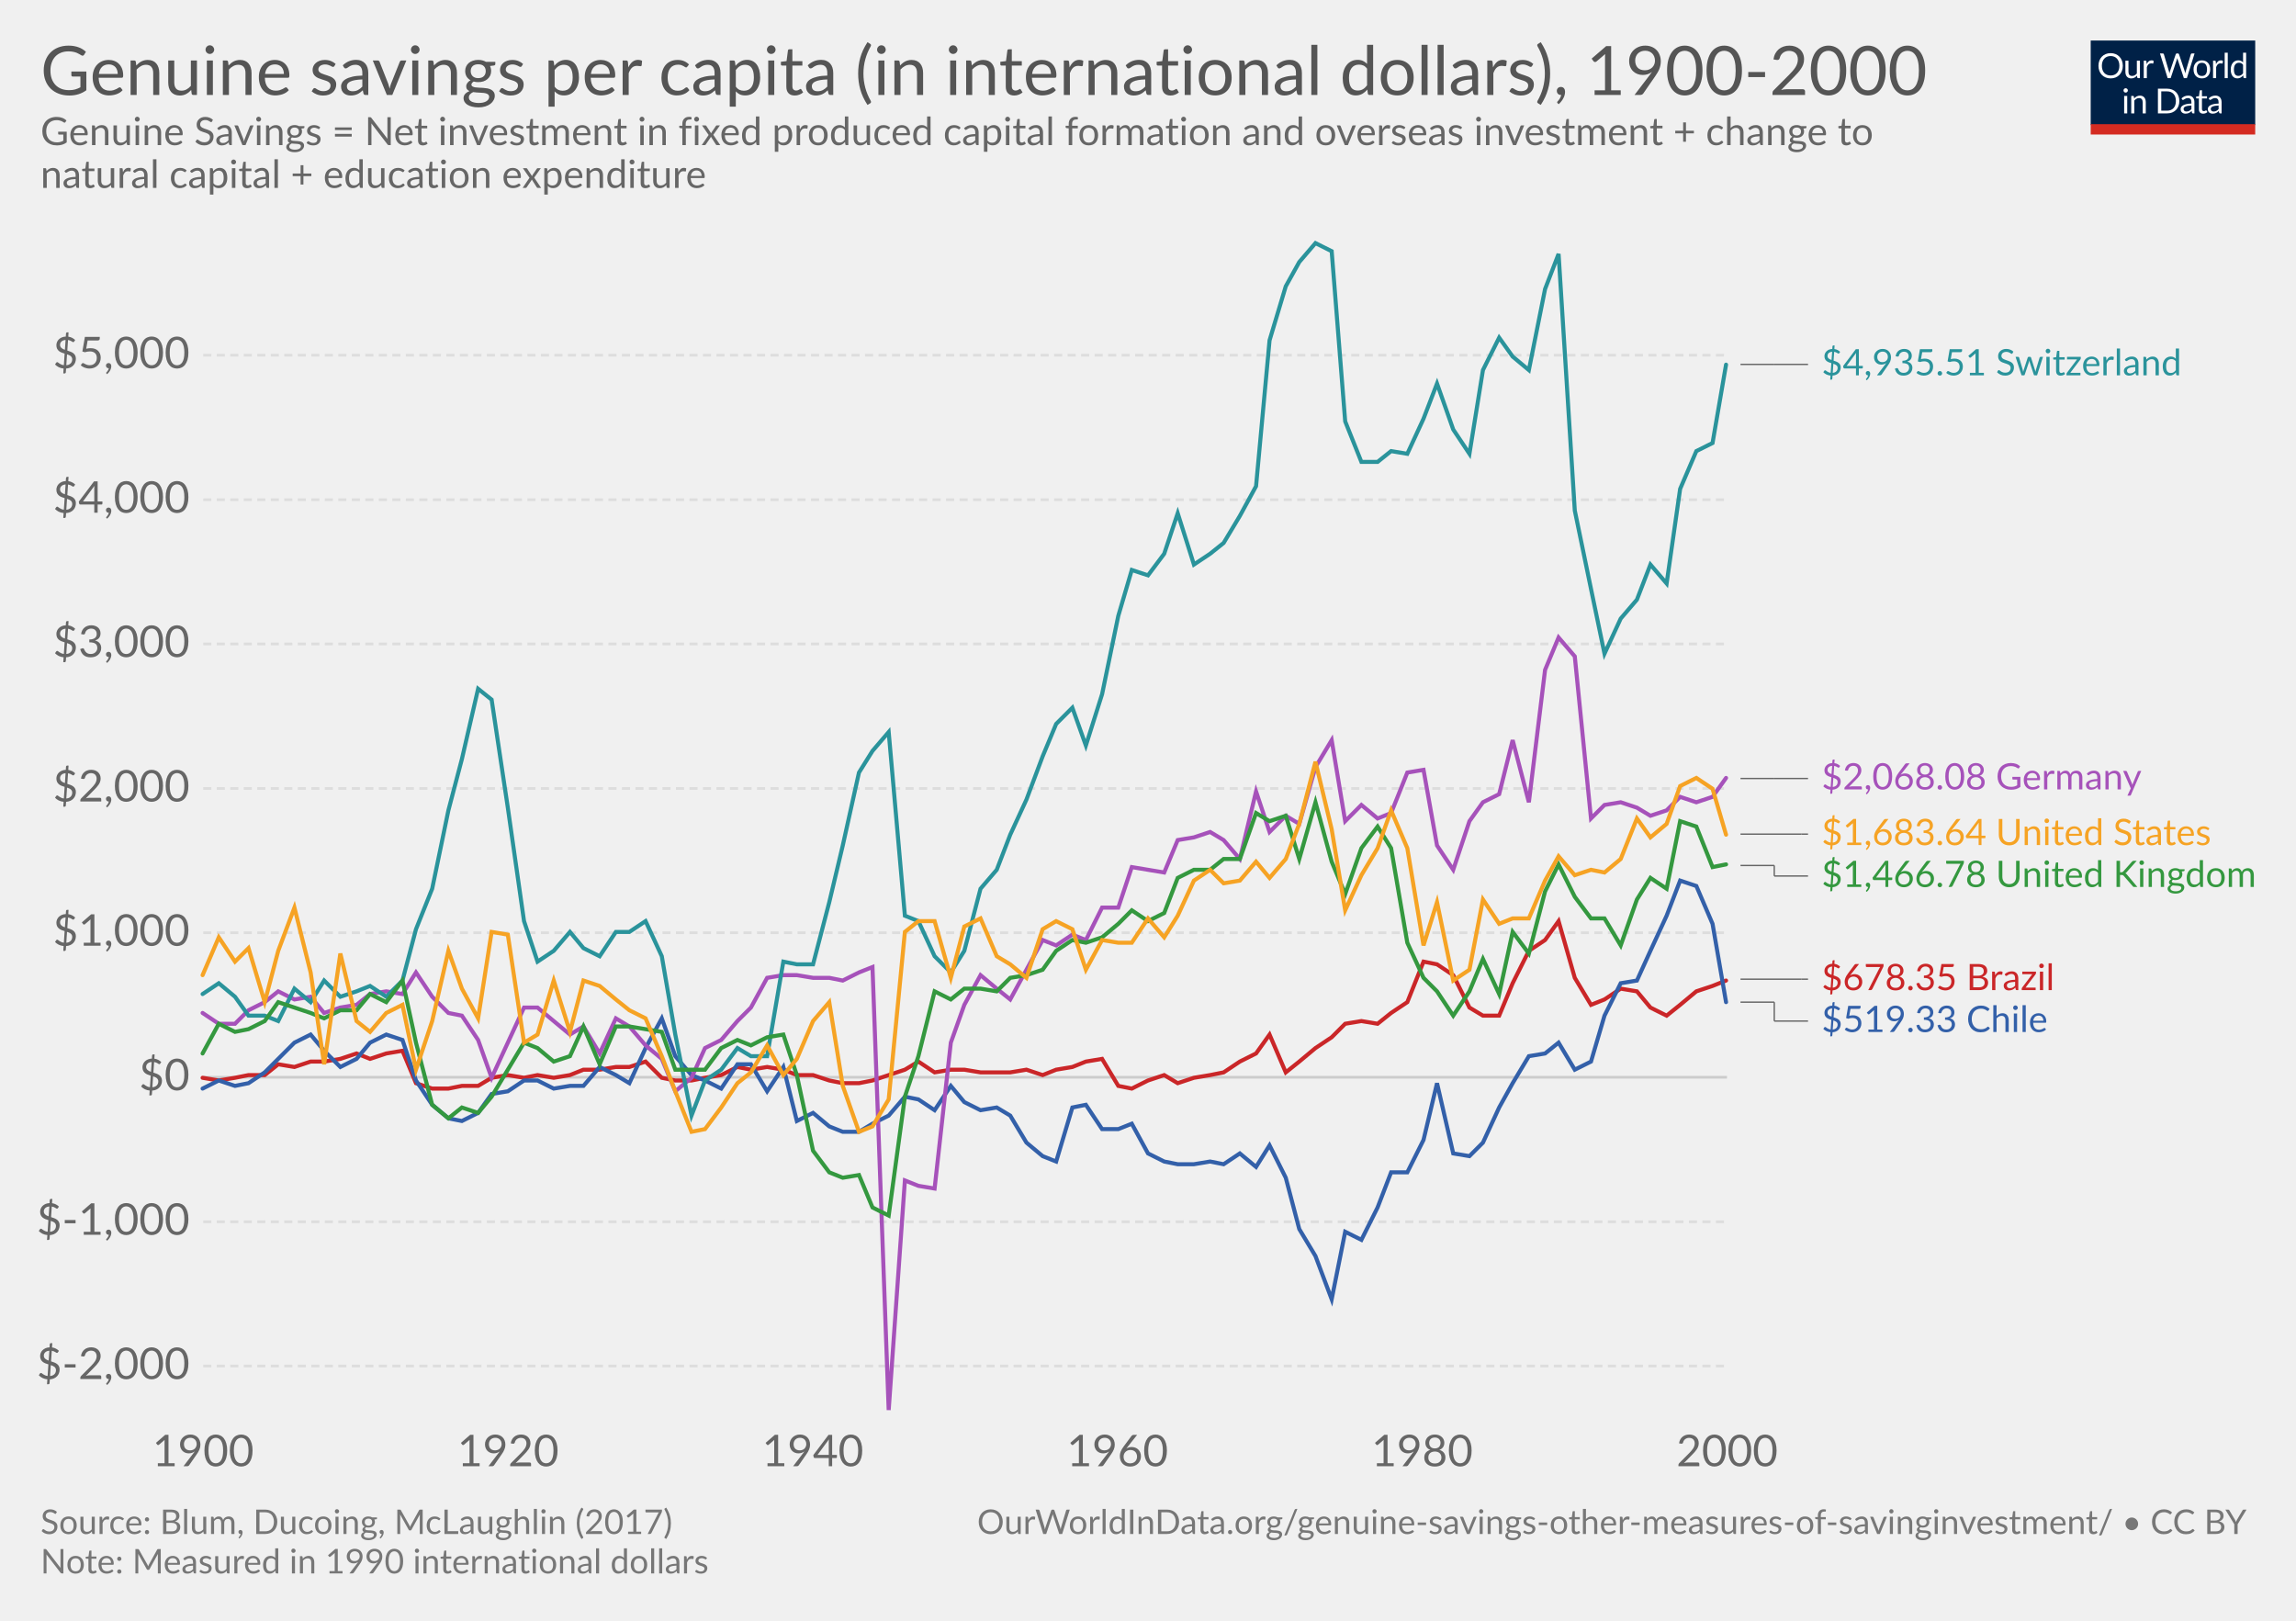
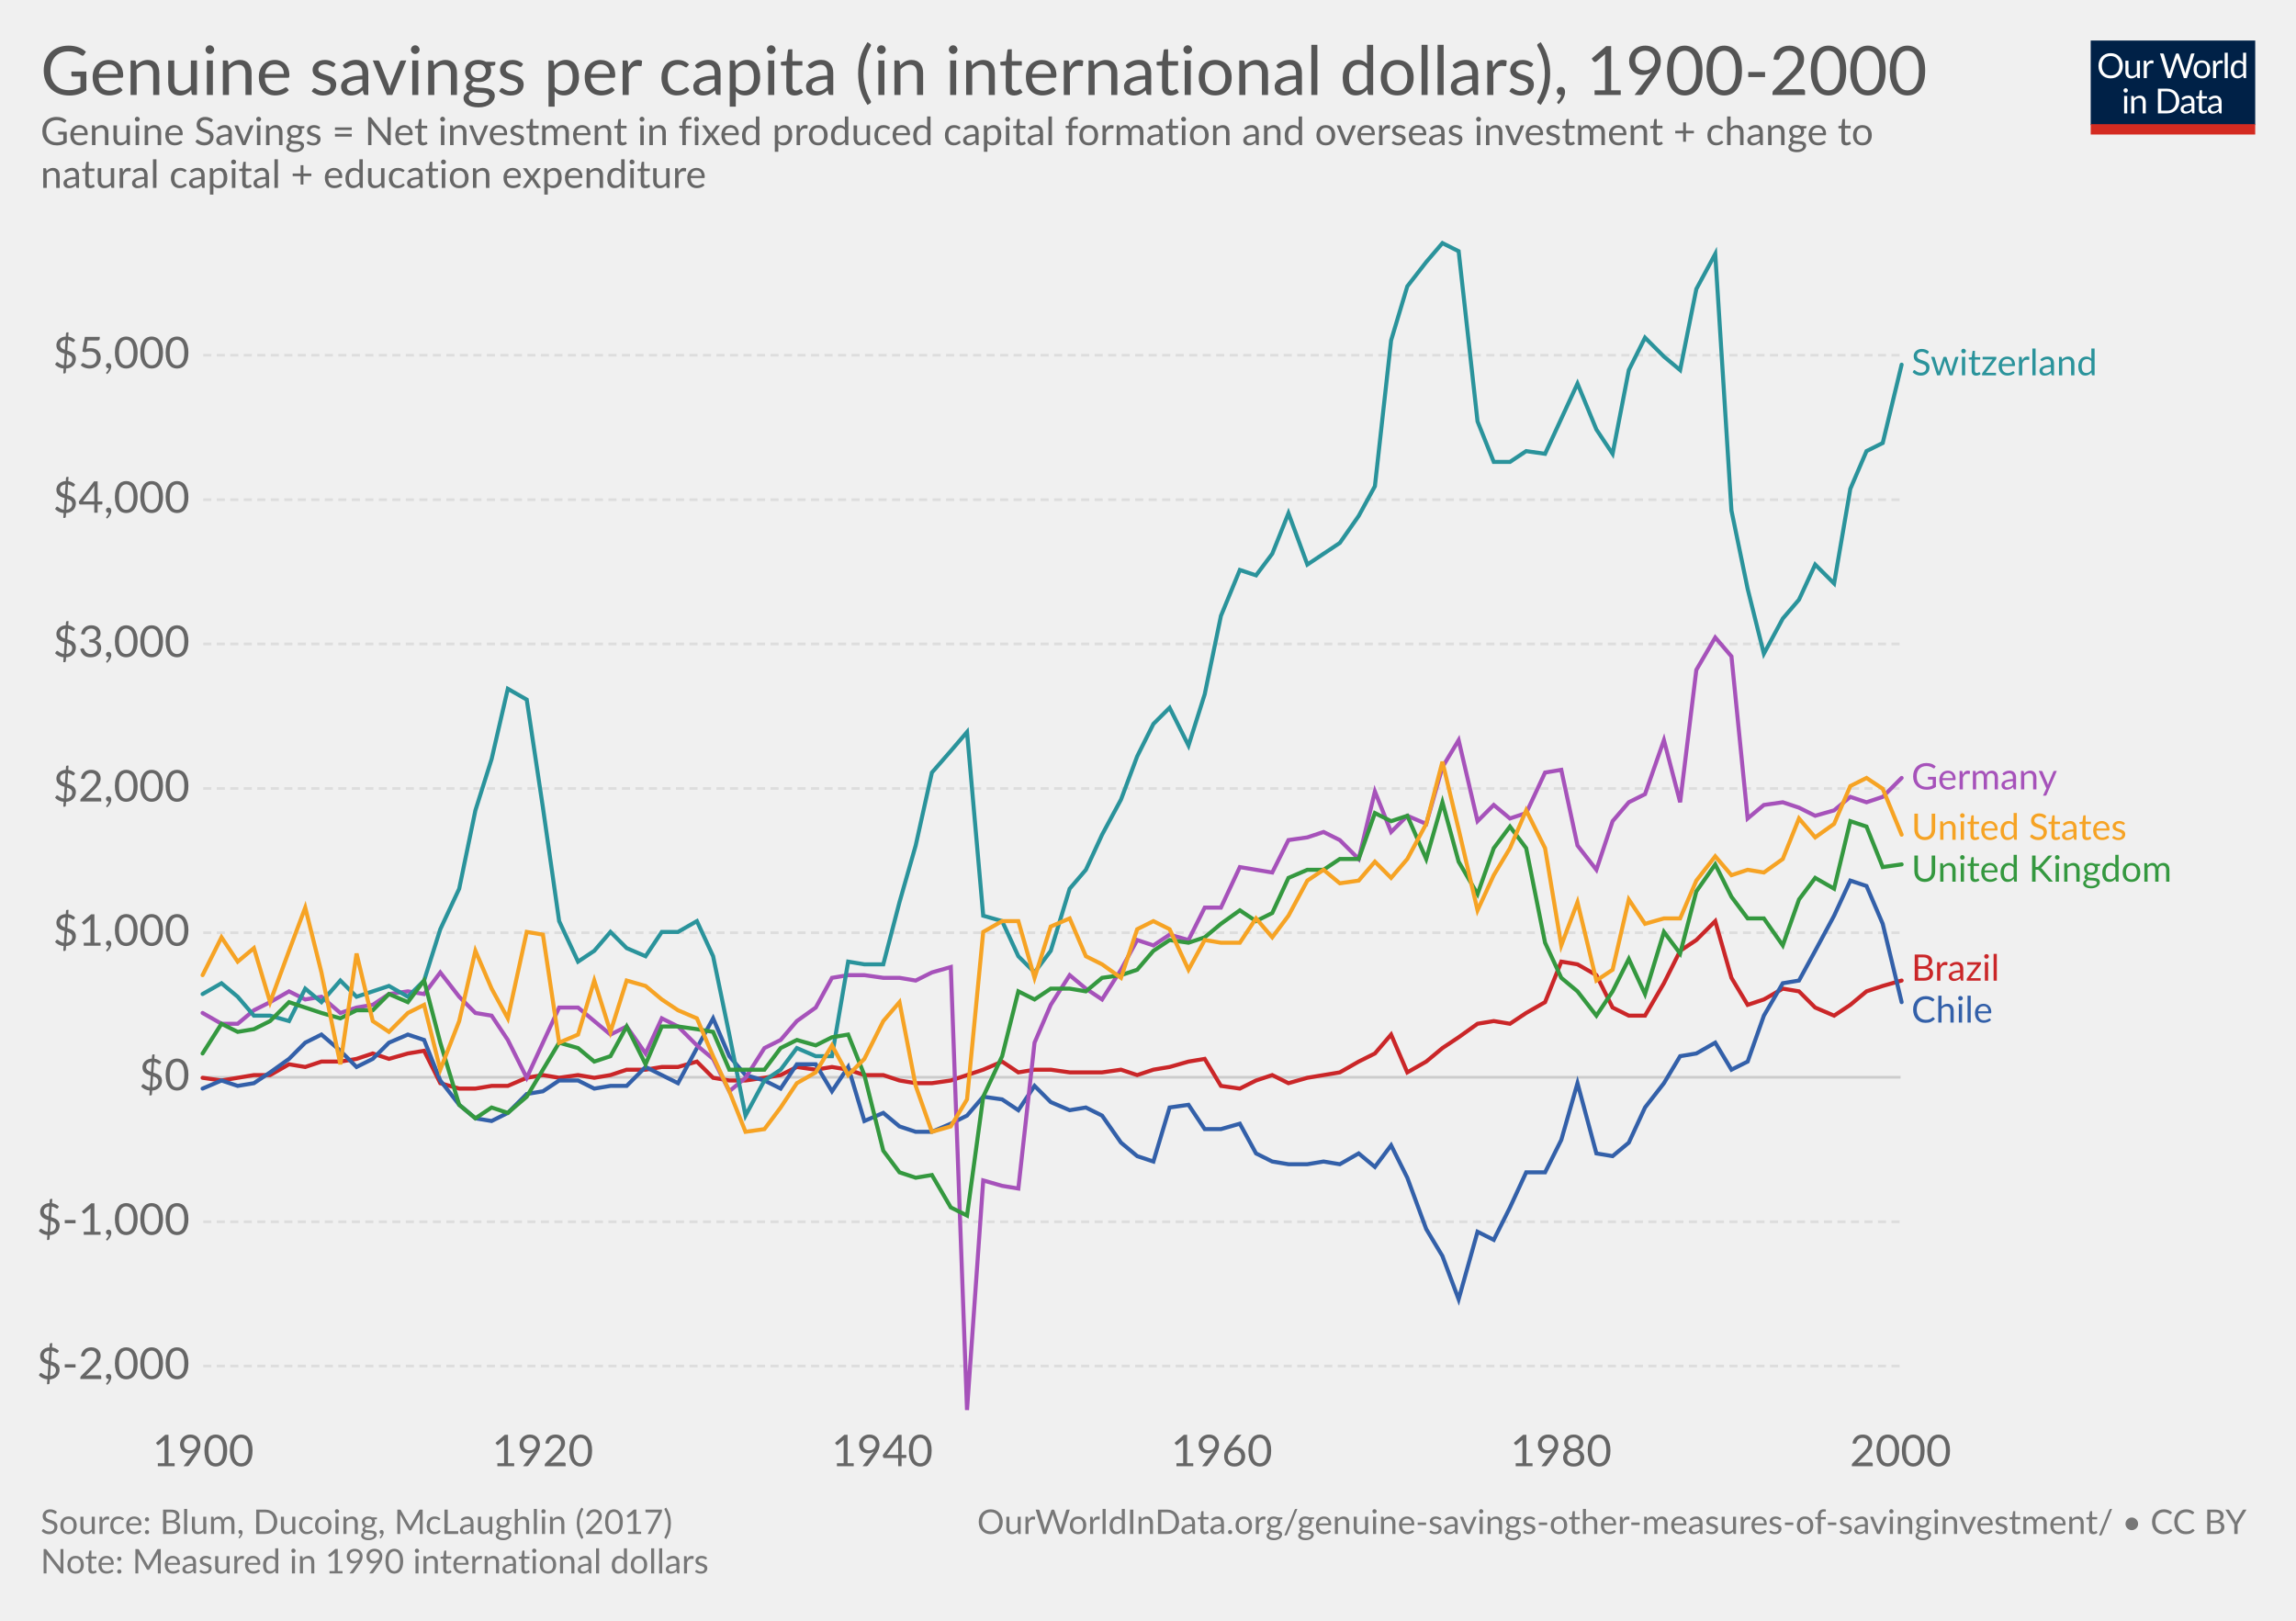
<svg xmlns="http://www.w3.org/2000/svg" version="1.1" style="font-family:Lato, 'Helvetica Neue', Helvetica, Arial, sans-serif;font-size:18px;background-color:white;text-rendering:optimizeLegibility;-webkit-font-smoothing:antialiased" width="850" height="600">
  <g class="HeaderView">
    <g transform="translate(774, 15) scale(0.29)">
      <svg width="210" height="120" viewBox="0 0 210 120" fill="none">
        <g clip-path="url(#clip0)">
          <path d="M0 0H210V107.89H0V0Z" fill="#002147" />
          <path d="M40.979 32.248C40.979 34.609 40.605 36.78 39.857 38.76C39.109 40.725 38.053 42.419 36.689 43.842C35.325 45.265 33.682 46.372 31.761 47.164C29.854 47.941 27.742 48.33 25.425 48.33C23.107 48.33 20.995 47.941 19.089 47.164C17.182 46.372 15.547 45.265 14.183 43.842C12.819 42.419 11.763 40.725 11.015 38.76C10.267 36.78 9.893 34.609 9.893 32.248C9.893 29.887 10.267 27.723 11.015 25.758C11.763 23.778 12.819 22.077 14.183 20.654C15.547 19.217 17.182 18.102 19.089 17.31C20.995 16.518 23.107 16.122 25.425 16.122C27.742 16.122 29.854 16.518 31.761 17.31C33.682 18.102 35.325 19.217 36.689 20.654C38.053 22.077 39.109 23.778 39.857 25.758C40.605 27.723 40.979 29.887 40.979 32.248ZM36.601 32.248C36.601 30.312 36.337 28.574 35.809 27.034C35.281 25.494 34.533 24.196 33.565 23.14C32.597 22.069 31.423 21.248 30.045 20.676C28.666 20.104 27.126 19.818 25.425 19.818C23.738 19.818 22.205 20.104 20.827 20.676C19.448 21.248 18.267 22.069 17.285 23.14C16.317 24.196 15.569 25.494 15.041 27.034C14.513 28.574 14.249 30.312 14.249 32.248C14.249 34.184 14.513 35.922 15.041 37.462C15.569 38.987 16.317 40.285 17.285 41.356C18.267 42.412 19.448 43.226 20.827 43.798C22.205 44.355 23.738 44.634 25.425 44.634C27.126 44.634 28.666 44.355 30.045 43.798C31.423 43.226 32.597 42.412 33.565 41.356C34.533 40.285 35.281 38.987 35.809 37.462C36.337 35.922 36.601 34.184 36.601 32.248ZM62.823 25.714V48H60.491C59.934 48 59.582 47.729 59.435 47.186L59.127 44.788C58.159 45.859 57.074 46.724 55.871 47.384C54.669 48.029 53.29 48.352 51.735 48.352C50.518 48.352 49.44 48.154 48.501 47.758C47.577 47.347 46.8 46.775 46.169 46.042C45.539 45.309 45.062 44.421 44.739 43.38C44.431 42.339 44.277 41.187 44.277 39.926V25.714H48.193V39.926C48.193 41.613 48.575 42.918 49.337 43.842C50.115 44.766 51.295 45.228 52.879 45.228C54.038 45.228 55.116 44.957 56.113 44.414C57.125 43.857 58.057 43.094 58.907 42.126V25.714H62.823ZM71.43 30.18C72.135 28.655 73 27.467 74.027 26.616C75.053 25.751 76.307 25.318 77.789 25.318C78.258 25.318 78.705 25.369 79.131 25.472C79.571 25.575 79.959 25.736 80.297 25.956L80.011 28.882C79.923 29.249 79.703 29.432 79.351 29.432C79.145 29.432 78.845 29.388 78.449 29.3C78.053 29.212 77.605 29.168 77.107 29.168C76.403 29.168 75.772 29.271 75.215 29.476C74.672 29.681 74.181 29.989 73.741 30.4C73.315 30.796 72.927 31.295 72.575 31.896C72.237 32.483 71.929 33.157 71.651 33.92V48H67.713V25.714H69.957C70.382 25.714 70.675 25.795 70.837 25.956C70.998 26.117 71.108 26.396 71.167 26.792L71.43 30.18ZM132.589 16.474L122.755 48H118.927L110.941 23.954C110.867 23.719 110.794 23.47 110.721 23.206C110.662 22.942 110.596 22.663 110.523 22.37C110.449 22.663 110.376 22.942 110.303 23.206C110.23 23.47 110.156 23.719 110.083 23.954L102.053 48H98.225L88.391 16.474H91.933C92.314 16.474 92.629 16.569 92.879 16.76C93.143 16.951 93.311 17.193 93.385 17.486L99.897 39.398C99.999 39.794 100.095 40.219 100.183 40.674C100.285 41.129 100.381 41.613 100.469 42.126C100.571 41.613 100.674 41.129 100.777 40.674C100.894 40.205 101.019 39.779 101.151 39.398L108.565 17.486C108.653 17.237 108.821 17.009 109.071 16.804C109.335 16.584 109.65 16.474 110.017 16.474H111.249C111.63 16.474 111.938 16.569 112.173 16.76C112.407 16.951 112.583 17.193 112.701 17.486L120.093 39.398C120.225 39.779 120.342 40.19 120.445 40.63C120.562 41.07 120.672 41.532 120.775 42.016C120.848 41.532 120.929 41.07 121.017 40.63C121.105 40.19 121.2 39.779 121.303 39.398L127.837 17.486C127.91 17.222 128.072 16.987 128.321 16.782C128.585 16.577 128.9 16.474 129.267 16.474H132.589ZM141.94 25.362C143.568 25.362 145.034 25.633 146.34 26.176C147.645 26.719 148.76 27.489 149.684 28.486C150.608 29.483 151.312 30.693 151.796 32.116C152.294 33.524 152.544 35.101 152.544 36.846C152.544 38.606 152.294 40.19 151.796 41.598C151.312 43.006 150.608 44.209 149.684 45.206C148.76 46.203 147.645 46.973 146.34 47.516C145.034 48.044 143.568 48.308 141.94 48.308C140.297 48.308 138.816 48.044 137.496 47.516C136.19 46.973 135.076 46.203 134.152 45.206C133.228 44.209 132.516 43.006 132.018 41.598C131.534 40.19 131.292 38.606 131.292 36.846C131.292 35.101 131.534 33.524 132.018 32.116C132.516 30.693 133.228 29.483 134.152 28.486C135.076 27.489 136.19 26.719 137.496 26.176C138.816 25.633 140.297 25.362 141.94 25.362ZM141.94 45.25C144.14 45.25 145.782 44.517 146.868 43.05C147.953 41.569 148.496 39.508 148.496 36.868C148.496 34.213 147.953 32.145 146.868 30.664C145.782 29.183 144.14 28.442 141.94 28.442C140.825 28.442 139.85 28.633 139.014 29.014C138.192 29.395 137.503 29.945 136.946 30.664C136.403 31.383 135.992 32.27 135.714 33.326C135.45 34.367 135.318 35.548 135.318 36.868C135.318 39.508 135.86 41.569 136.946 43.05C138.046 44.517 139.71 45.25 141.94 45.25ZM159.908 30.18C160.612 28.655 161.478 27.467 162.504 26.616C163.531 25.751 164.785 25.318 166.266 25.318C166.736 25.318 167.183 25.369 167.608 25.472C168.048 25.575 168.437 25.736 168.774 25.956L168.488 28.882C168.4 29.249 168.18 29.432 167.828 29.432C167.623 29.432 167.322 29.388 166.926 29.3C166.53 29.212 166.083 29.168 165.584 29.168C164.88 29.168 164.25 29.271 163.692 29.476C163.15 29.681 162.658 29.989 162.218 30.4C161.793 30.796 161.404 31.295 161.052 31.896C160.715 32.483 160.407 33.157 160.128 33.92V48H156.19V25.714H158.434C158.86 25.714 159.153 25.795 159.314 25.956C159.476 26.117 159.586 26.396 159.644 26.792L159.908 30.18ZM174.946 15.594V48H171.03V15.594H174.946ZM194.496 31.016C193.763 30.033 192.971 29.351 192.12 28.97C191.269 28.574 190.316 28.376 189.26 28.376C187.192 28.376 185.601 29.117 184.486 30.598C183.371 32.079 182.814 34.191 182.814 36.934C182.814 38.386 182.939 39.633 183.188 40.674C183.437 41.701 183.804 42.551 184.288 43.226C184.772 43.886 185.366 44.37 186.07 44.678C186.774 44.986 187.573 45.14 188.468 45.14C189.759 45.14 190.881 44.847 191.834 44.26C192.802 43.673 193.689 42.845 194.496 41.774V31.016ZM198.412 15.594V48H196.08C195.523 48 195.171 47.729 195.024 47.186L194.672 44.48C193.719 45.624 192.633 46.548 191.416 47.252C190.199 47.956 188.791 48.308 187.192 48.308C185.916 48.308 184.757 48.066 183.716 47.582C182.675 47.083 181.787 46.357 181.054 45.404C180.321 44.451 179.756 43.263 179.36 41.84C178.964 40.417 178.766 38.782 178.766 36.934C178.766 35.291 178.986 33.766 179.426 32.358C179.866 30.935 180.497 29.703 181.318 28.662C182.139 27.621 183.144 26.807 184.332 26.22C185.535 25.619 186.884 25.318 188.38 25.318C189.744 25.318 190.91 25.553 191.878 26.022C192.861 26.477 193.733 27.115 194.496 27.936V15.594H198.412ZM46.614 70.714V93H42.698V70.714H46.614ZM47.45 63.718C47.45 64.099 47.369 64.459 47.208 64.796C47.061 65.119 46.856 65.412 46.592 65.676C46.343 65.925 46.042 66.123 45.69 66.27C45.352 66.417 44.993 66.49 44.612 66.49C44.23 66.49 43.871 66.417 43.534 66.27C43.211 66.123 42.925 65.925 42.676 65.676C42.426 65.412 42.228 65.119 42.082 64.796C41.935 64.459 41.862 64.099 41.862 63.718C41.862 63.337 41.935 62.977 42.082 62.64C42.228 62.288 42.426 61.987 42.676 61.738C42.925 61.474 43.211 61.269 43.534 61.122C43.871 60.975 44.23 60.902 44.612 60.902C44.993 60.902 45.352 60.975 45.69 61.122C46.042 61.269 46.343 61.474 46.592 61.738C46.856 61.987 47.061 62.288 47.208 62.64C47.369 62.977 47.45 63.337 47.45 63.718ZM55.424 73.948C55.908 73.405 56.422 72.914 56.964 72.474C57.507 72.034 58.079 71.66 58.68 71.352C59.296 71.029 59.941 70.787 60.616 70.626C61.306 70.45 62.046 70.362 62.838 70.362C64.055 70.362 65.126 70.567 66.05 70.978C66.989 71.374 67.766 71.946 68.382 72.694C69.013 73.427 69.49 74.315 69.812 75.356C70.135 76.397 70.296 77.549 70.296 78.81V93H66.358V78.81C66.358 77.123 65.969 75.818 65.192 74.894C64.43 73.955 63.264 73.486 61.694 73.486C60.535 73.486 59.45 73.765 58.438 74.322C57.441 74.879 56.517 75.635 55.666 76.588V93H51.728V70.714H54.082C54.639 70.714 54.984 70.985 55.116 71.528L55.424 73.948ZM113.129 77.248C113.129 79.609 112.755 81.758 112.007 83.694C111.259 85.63 110.203 87.287 108.839 88.666C107.475 90.045 105.832 91.115 103.911 91.878C102.004 92.626 99.892 93 97.575 93H85.805V61.474H97.575C99.892 61.474 102.004 61.855 103.911 62.618C105.832 63.366 107.475 64.437 108.839 65.83C110.203 67.209 111.259 68.866 112.007 70.802C112.755 72.738 113.129 74.887 113.129 77.248ZM108.751 77.248C108.751 75.312 108.487 73.581 107.959 72.056C107.431 70.531 106.683 69.24 105.715 68.184C104.747 67.128 103.574 66.321 102.195 65.764C100.816 65.207 99.276 64.928 97.575 64.928H90.073V89.546H97.575C99.276 89.546 100.816 89.267 102.195 88.71C103.574 88.153 104.747 87.353 105.715 86.312C106.683 85.256 107.431 83.965 107.959 82.44C108.487 80.915 108.751 79.184 108.751 77.248ZM128.553 82.968C126.749 83.027 125.209 83.173 123.933 83.408C122.672 83.628 121.638 83.921 120.831 84.288C120.039 84.655 119.46 85.087 119.093 85.586C118.741 86.085 118.565 86.642 118.565 87.258C118.565 87.845 118.661 88.351 118.851 88.776C119.042 89.201 119.299 89.553 119.621 89.832C119.959 90.096 120.347 90.294 120.787 90.426C121.242 90.543 121.726 90.602 122.239 90.602C122.929 90.602 123.559 90.536 124.131 90.404C124.703 90.257 125.239 90.052 125.737 89.788C126.251 89.524 126.735 89.209 127.189 88.842C127.659 88.475 128.113 88.057 128.553 87.588V82.968ZM115.903 73.86C117.135 72.672 118.463 71.785 119.885 71.198C121.308 70.611 122.885 70.318 124.615 70.318C125.862 70.318 126.969 70.523 127.937 70.934C128.905 71.345 129.719 71.917 130.379 72.65C131.039 73.383 131.538 74.271 131.875 75.312C132.213 76.353 132.381 77.497 132.381 78.744V93H130.643C130.262 93 129.969 92.941 129.763 92.824C129.558 92.692 129.397 92.443 129.279 92.076L128.839 89.964C128.253 90.507 127.681 90.991 127.123 91.416C126.566 91.827 125.979 92.179 125.363 92.472C124.747 92.751 124.087 92.963 123.383 93.11C122.694 93.271 121.924 93.352 121.073 93.352C120.208 93.352 119.394 93.235 118.631 93C117.869 92.751 117.201 92.384 116.629 91.9C116.072 91.416 115.625 90.807 115.287 90.074C114.965 89.326 114.803 88.446 114.803 87.434C114.803 86.554 115.045 85.711 115.529 84.904C116.013 84.083 116.798 83.357 117.883 82.726C118.969 82.095 120.384 81.582 122.129 81.186C123.875 80.775 126.016 80.541 128.553 80.482V78.744C128.553 77.013 128.179 75.708 127.431 74.828C126.683 73.933 125.591 73.486 124.153 73.486C123.185 73.486 122.371 73.611 121.711 73.86C121.066 74.095 120.501 74.366 120.017 74.674C119.548 74.967 119.137 75.239 118.785 75.488C118.448 75.723 118.111 75.84 117.773 75.84C117.509 75.84 117.282 75.774 117.091 75.642C116.901 75.495 116.739 75.319 116.607 75.114L115.903 73.86ZM143.568 93.352C141.808 93.352 140.451 92.861 139.498 91.878C138.559 90.895 138.09 89.48 138.09 87.632V73.992H135.406C135.171 73.992 134.973 73.926 134.812 73.794C134.65 73.647 134.57 73.427 134.57 73.134V71.572L138.222 71.11L139.124 64.224C139.168 64.004 139.263 63.828 139.41 63.696C139.571 63.549 139.776 63.476 140.026 63.476H142.006V71.154H148.452V73.992H142.006V87.368C142.006 88.307 142.233 89.003 142.688 89.458C143.142 89.913 143.729 90.14 144.448 90.14C144.858 90.14 145.21 90.089 145.504 89.986C145.812 89.869 146.076 89.744 146.296 89.612C146.516 89.48 146.699 89.363 146.846 89.26C147.007 89.143 147.146 89.084 147.264 89.084C147.469 89.084 147.652 89.209 147.814 89.458L148.958 91.328C148.283 91.959 147.469 92.457 146.516 92.824C145.562 93.176 144.58 93.352 143.568 93.352ZM163.253 82.968C161.449 83.027 159.909 83.173 158.633 83.408C157.372 83.628 156.338 83.921 155.531 84.288C154.739 84.655 154.16 85.087 153.793 85.586C153.441 86.085 153.265 86.642 153.265 87.258C153.265 87.845 153.36 88.351 153.551 88.776C153.742 89.201 153.998 89.553 154.321 89.832C154.658 90.096 155.047 90.294 155.487 90.426C155.942 90.543 156.426 90.602 156.939 90.602C157.628 90.602 158.259 90.536 158.831 90.404C159.403 90.257 159.938 90.052 160.437 89.788C160.95 89.524 161.434 89.209 161.889 88.842C162.358 88.475 162.813 88.057 163.253 87.588V82.968ZM150.603 73.86C151.835 72.672 153.162 71.785 154.585 71.198C156.008 70.611 157.584 70.318 159.315 70.318C160.562 70.318 161.669 70.523 162.637 70.934C163.605 71.345 164.419 71.917 165.079 72.65C165.739 73.383 166.238 74.271 166.575 75.312C166.912 76.353 167.081 77.497 167.081 78.744V93H165.343C164.962 93 164.668 92.941 164.463 92.824C164.258 92.692 164.096 92.443 163.979 92.076L163.539 89.964C162.952 90.507 162.38 90.991 161.823 91.416C161.266 91.827 160.679 92.179 160.063 92.472C159.447 92.751 158.787 92.963 158.083 93.11C157.394 93.271 156.624 93.352 155.773 93.352C154.908 93.352 154.094 93.235 153.331 93C152.568 92.751 151.901 92.384 151.329 91.9C150.772 91.416 150.324 90.807 149.987 90.074C149.664 89.326 149.503 88.446 149.503 87.434C149.503 86.554 149.745 85.711 150.229 84.904C150.713 84.083 151.498 83.357 152.583 82.726C153.668 82.095 155.084 81.582 156.829 81.186C158.574 80.775 160.716 80.541 163.253 80.482V78.744C163.253 77.013 162.879 75.708 162.131 74.828C161.383 73.933 160.29 73.486 158.853 73.486C157.885 73.486 157.071 73.611 156.411 73.86C155.766 74.095 155.201 74.366 154.717 74.674C154.248 74.967 153.837 75.239 153.485 75.488C153.148 75.723 152.81 75.84 152.473 75.84C152.209 75.84 151.982 75.774 151.791 75.642C151.6 75.495 151.439 75.319 151.307 75.114L150.603 73.86Z" fill="white" />
          <rect y="106.789" width="210" height="13.211" fill="#D42B21" />
        </g>
        <defs>
          <clipPath id="clip0">
            <rect width="210" height="120" fill="white" />
          </clipPath>
        </defs>
      </svg>
    </g>
    <a href="https://ourworldindata.org/grapher/genuine-savings-per-capita-in-international-dollars-1900-2000" target="_blank">
      <text font-size="25.20" x="15.0" y="35.2" fill="#555">
        <tspan x="15" y="35.16">Genuine savings per capita (in international dollars), 1900-2000</tspan>
      </text>
    </a>
    <text font-size="14.40" x="15.0" y="53.7" fill="#666">
      <tspan x="15" y="53.72">Genuine Savings = Net investment in fixed produced capital formation and overseas investment + change to</tspan>
      <tspan x="15" y="69.56">natural capital + education expenditure</tspan>
    </text>
  </g>
  <g class="LineChart">
    <defs>
-       <clipPath id="boundsClip-1693">
+       <clipPath id="boundsClip-15">
        <rect x="65.242" y="0" width="830" height="905.4" />
      </clipPath>
    </defs>
    <g class="AxisBoxView">
      <g class="HorizontalAxis">
        <text x="75.2" y="542.8" fill="#666" text-anchor="middle" font-size="16.2">1900</text>
-         <text x="188.1" y="542.8" fill="#666" text-anchor="middle" font-size="16.2">1920</text>
-         <text x="300.9" y="542.8" fill="#666" text-anchor="middle" font-size="16.2">1940</text>
-         <text x="413.7" y="542.8" fill="#666" text-anchor="middle" font-size="16.2">1960</text>
-         <text x="526.5" y="542.8" fill="#666" text-anchor="middle" font-size="16.2">1980</text>
-         <text x="639.4" y="542.8" fill="#666" text-anchor="middle" font-size="16.2">2000</text>
+         <text x="200.9" y="542.8" fill="#666" text-anchor="middle" font-size="16.2">1920</text>
+         <text x="326.6" y="542.8" fill="#666" text-anchor="middle" font-size="16.2">1940</text>
+         <text x="452.3" y="542.8" fill="#666" text-anchor="middle" font-size="16.2">1960</text>
+         <text x="577.9" y="542.8" fill="#666" text-anchor="middle" font-size="16.2">1980</text>
+         <text x="703.6" y="542.8" fill="#666" text-anchor="middle" font-size="16.2">2000</text>
      </g>
      <g class="VerticalAxis">
        <text x="70.24" y="505.7" fill="#666" dominant-baseline="middle" text-anchor="end" font-size="16.2">$-2,000</text>
        <text x="70.24" y="452.3" fill="#666" dominant-baseline="middle" text-anchor="end" font-size="16.2">$-1,000</text>
        <text x="70.24" y="398.8" fill="#666" dominant-baseline="middle" text-anchor="end" font-size="16.2">$0</text>
        <text x="70.24" y="345.3" fill="#666" dominant-baseline="middle" text-anchor="end" font-size="16.2">$1,000</text>
        <text x="70.24" y="291.9" fill="#666" dominant-baseline="middle" text-anchor="end" font-size="16.2">$2,000</text>
        <text x="70.24" y="238.4" fill="#666" dominant-baseline="middle" text-anchor="end" font-size="16.2">$3,000</text>
        <text x="70.24" y="185" fill="#666" dominant-baseline="middle" text-anchor="end" font-size="16.2">$4,000</text>
        <text x="70.24" y="131.5" fill="#666" dominant-baseline="middle" text-anchor="end" font-size="16.2">$5,000</text>
      </g>
      <g class="AxisGridLines">
-         <line x1="75.24" y1="505.7" x2="639.35" y2="505.7" stroke="#ddd" stroke-dasharray="3,2" />
-         <line x1="75.24" y1="452.3" x2="639.35" y2="452.3" stroke="#ddd" stroke-dasharray="3,2" />
-         <line x1="75.24" y1="398.8" x2="639.35" y2="398.8" stroke="#ccc" />
-         <line x1="75.24" y1="345.3" x2="639.35" y2="345.3" stroke="#ddd" stroke-dasharray="3,2" />
-         <line x1="75.24" y1="291.9" x2="639.35" y2="291.9" stroke="#ddd" stroke-dasharray="3,2" />
-         <line x1="75.24" y1="238.4" x2="639.35" y2="238.4" stroke="#ddd" stroke-dasharray="3,2" />
-         <line x1="75.24" y1="185" x2="639.35" y2="185" stroke="#ddd" stroke-dasharray="3,2" />
-         <line x1="75.24" y1="131.5" x2="639.35" y2="131.5" stroke="#ddd" stroke-dasharray="3,2" />
+         <line x1="75.24" y1="505.7" x2="703.61" y2="505.7" stroke="#ddd" stroke-dasharray="3,2" />
+         <line x1="75.24" y1="452.3" x2="703.61" y2="452.3" stroke="#ddd" stroke-dasharray="3,2" />
+         <line x1="75.24" y1="398.8" x2="703.61" y2="398.8" stroke="#ccc" />
+         <line x1="75.24" y1="345.3" x2="703.61" y2="345.3" stroke="#ddd" stroke-dasharray="3,2" />
+         <line x1="75.24" y1="291.9" x2="703.61" y2="291.9" stroke="#ddd" stroke-dasharray="3,2" />
+         <line x1="75.24" y1="238.4" x2="703.61" y2="238.4" stroke="#ddd" stroke-dasharray="3,2" />
+         <line x1="75.24" y1="185" x2="703.61" y2="185" stroke="#ddd" stroke-dasharray="3,2" />
+         <line x1="75.24" y1="131.5" x2="703.61" y2="131.5" stroke="#ddd" stroke-dasharray="3,2" />
      </g>
    </g>
-     <g clip-path="url(#boundsClip-1693)">
-       <g class="HeightedLegend clickable">
+     <g clip-path="url(#boundsClip-15)">
+       <g class="HeightedLegend" style="cursor:pointer">
        <g class="legendMark">
-           <g class="indicator">
-             <line x1="644.35" y1="134.9" x2="656.85" y2="134.9" stroke="#666" stroke-width="0.5" />
-             <line x1="656.85" y1="134.9" x2="656.85" y2="134.9" stroke="#666" stroke-width="0.5" />
-             <line x1="656.85" y1="134.9" x2="669.35" y2="134.9" stroke="#666" stroke-width="0.5" />
-           </g>
-           <rect x="639.35" y="128.15" width="169.19" height="13.5" fill="#fff" opacity="0" />
-           <text font-size="13.50" x="674.4" y="139.0" fill="#2a939b">
-             <tspan x="674.35" y="138.95">$4,935.51 Switzerland</tspan>
+           <rect x="703.61" y="128.15" width="104.93" height="13.5" fill="#fff" opacity="0" />
+           <text font-size="13.50" x="707.6" y="139.0" fill="#2a939b">
+             <tspan x="707.61" y="138.95">Switzerland</tspan>
          </text>
        </g>
        <g class="legendMark">
-           <g class="indicator">
-             <line x1="644.35" y1="288.2" x2="656.85" y2="288.2" stroke="#666" stroke-width="0.5" />
-             <line x1="656.85" y1="288.2" x2="656.85" y2="288.2" stroke="#666" stroke-width="0.5" />
-             <line x1="656.85" y1="288.2" x2="669.35" y2="288.2" stroke="#666" stroke-width="0.5" />
-           </g>
-           <rect x="639.35" y="281.45" width="154.88" height="13.5" fill="#fff" opacity="0" />
-           <text font-size="13.50" x="674.4" y="292.3" fill="#a652ba">
-             <tspan x="674.35" y="292.25">$2,068.08 Germany</tspan>
+           <rect x="703.61" y="281.45" width="90.62" height="13.5" fill="#fff" opacity="0" />
+           <text font-size="13.50" x="707.6" y="292.3" fill="#a652ba">
+             <tspan x="707.61" y="292.25">Germany</tspan>
          </text>
        </g>
        <g class="legendMark">
-           <g class="indicator">
-             <line x1="644.35" y1="308.8" x2="666.85" y2="308.8" stroke="#666" stroke-width="0.5" />
-             <line x1="666.85" y1="308.8" x2="666.85" y2="308.8" stroke="#666" stroke-width="0.5" />
-             <line x1="666.85" y1="308.8" x2="669.35" y2="308.8" stroke="#666" stroke-width="0.5" />
-           </g>
-           <rect x="639.35" y="302.05" width="180.665" height="13.5" fill="#fff" opacity="0" />
-           <text font-size="13.50" x="674.4" y="312.9" fill="#f6a324">
-             <tspan x="674.35" y="312.85">$1,683.64 United States</tspan>
+           <rect x="703.61" y="300.1" width="116.405" height="13.5" fill="#fff" opacity="0" />
+           <text font-size="13.50" x="707.6" y="310.9" fill="#f6a324">
+             <tspan x="707.61" y="310.9">United States</tspan>
          </text>
        </g>
        <g class="legendMark">
-           <g class="indicator">
-             <line x1="644.35" y1="320.4" x2="656.85" y2="320.4" stroke="#666" stroke-width="0.5" />
-             <line x1="656.85" y1="320.4" x2="656.85" y2="324.3" stroke="#666" stroke-width="0.5" />
-             <line x1="656.85" y1="324.3" x2="669.35" y2="324.3" stroke="#666" stroke-width="0.5" />
-           </g>
-           <rect x="639.35" y="317.55" width="195.65" height="13.5" fill="#fff" opacity="0" />
-           <text font-size="13.50" x="674.4" y="328.4" fill="#34983f">
-             <tspan x="674.35" y="328.35">$1,466.78 United Kingdom</tspan>
+           <rect x="703.61" y="315.6" width="131.39" height="13.5" fill="#fff" opacity="0" />
+           <text font-size="13.50" x="707.6" y="326.4" fill="#34983f">
+             <tspan x="707.61" y="326.4">United Kingdom</tspan>
          </text>
        </g>
        <g class="legendMark">
-           <g class="indicator">
-             <line x1="644.35" y1="362.5" x2="666.85" y2="362.5" stroke="#666" stroke-width="0.5" />
-             <line x1="666.85" y1="362.5" x2="666.85" y2="362.5" stroke="#666" stroke-width="0.5" />
-             <line x1="666.85" y1="362.5" x2="669.35" y2="362.5" stroke="#666" stroke-width="0.5" />
-           </g>
-           <rect x="639.35" y="355.75" width="121.67" height="13.5" fill="#fff" opacity="0" />
-           <text font-size="13.50" x="674.4" y="366.6" fill="#ca2628">
-             <tspan x="674.35" y="366.55">$678.35 Brazil</tspan>
+           <rect x="703.61" y="352.25" width="68.75" height="13.5" fill="#fff" opacity="0" />
+           <text font-size="13.50" x="707.6" y="363.1" fill="#ca2628">
+             <tspan x="707.61" y="363.05">Brazil</tspan>
          </text>
        </g>
        <g class="legendMark">
-           <g class="indicator">
-             <line x1="644.35" y1="371" x2="656.85" y2="371" stroke="#666" stroke-width="0.5" />
-             <line x1="656.85" y1="371" x2="656.85" y2="378" stroke="#666" stroke-width="0.5" />
-             <line x1="656.85" y1="378" x2="669.35" y2="378" stroke="#666" stroke-width="0.5" />
-           </g>
-           <rect x="639.35" y="371.25" width="118.7" height="13.5" fill="#fff" opacity="0" />
-           <text font-size="13.50" x="674.4" y="382.1" fill="#3360a9">
-             <tspan x="674.35" y="382.05">$519.33 Chile</tspan>
+           <rect x="703.61" y="367.75" width="65.78" height="13.5" fill="#fff" opacity="0" />
+           <text font-size="13.50" x="707.6" y="378.6" fill="#3360a9">
+             <tspan x="707.61" y="378.55">Chile</tspan>
          </text>
        </g>
      </g>
      <g class="Lines">
-         <rect x="75" y="90" width="564" height="432" fill="rgba(255,255,255,0)" opacity="0" />
+         <rect x="75" y="90" width="628" height="432" fill="rgba(255,255,255,0)" opacity="0" />
        <g class="key-Brazil_0">
-           <path stroke="#ca2628" stroke-linecap="round" d="M75 399L81 400L87 399L92 398L98 398L103 394L109 395L115 393L120 393L126 392L132 390L137 392L143 390L149 389L154 401L160 403L166 403L171 402L177 402L182 399L188 398L194 399L199 398L205 399L211 398L216 396L222 396L228 395L233 395L239 393L245 399L250 400L256 400L261 399L267 398L273 395L278 396L284 395L290 396L295 398L301 398L307 400L312 401L318 401L323 400L329 398L335 396L340 393L346 397L352 396L357 396L363 397L369 397L374 397L380 396L386 398L391 396L397 395L402 393L408 392L414 402L419 403L425 400L431 398L436 401L442 399L448 398L453 397L459 393L465 390L470 383L476 397L481 393L487 388L493 384L498 379L504 378L510 379L515 375L521 371L527 356L532 357L538 361L544 373L549 376L555 376L560 364L566 352L572 348L577 341L583 362L589 372L594 370L600 366L606 367L611 373L617 376L622 372L628 367L634 365L639 363" fill="none" stroke-width="1.5" />
+           <path stroke="#ca2628" stroke-linecap="round" d="M75 399L82 400L88 399L94 398L100 398L107 394L113 395L119 393L126 393L132 392L138 390L144 392L151 390L157 389L163 401L170 403L176 403L182 402L188 402L195 399L201 398L207 399L214 398L220 399L226 398L232 396L239 396L245 395L251 395L258 393L264 399L270 400L276 400L283 399L289 398L295 395L302 396L308 395L314 396L320 398L327 398L333 400L339 401L345 401L352 400L358 398L364 396L371 393L377 397L383 396L389 396L396 397L402 397L408 397L415 396L421 398L427 396L433 395L440 393L446 392L452 402L459 403L465 400L471 398L477 401L484 399L490 398L496 397L503 393L509 390L515 383L521 397L528 393L534 388L540 384L547 379L553 378L559 379L565 375L572 371L578 356L584 357L591 361L597 373L603 376L609 376L616 364L622 352L628 348L635 341L641 362L647 372L653 370L660 366L666 367L672 373L679 376L685 372L691 367L697 365L704 363" fill="none" stroke-width="1.5" />
        </g>
        <g class="key-Chile_0">
-           <path stroke="#3360a9" stroke-linecap="round" d="M75 403L81 400L87 402L92 401L98 397L103 392L109 386L115 383L120 389L126 395L132 392L137 386L143 383L149 385L154 400L160 409L166 414L171 415L177 412L182 405L188 404L194 400L199 400L205 403L211 402L216 402L222 395L228 398L233 401L239 388L245 377L250 391L256 398L261 400L267 403L273 394L278 394L284 404L290 395L295 415L301 412L307 417L312 419L318 419L323 416L329 413L335 406L340 407L346 411L352 402L357 408L363 411L369 410L374 413L380 423L386 428L391 430L397 410L402 409L408 418L414 418L419 416L425 427L431 430L436 431L442 431L448 430L453 431L459 427L465 432L470 424L476 436L481 455L487 465L493 481L498 456L504 459L510 447L515 434L521 434L527 422L532 401L538 427L544 428L549 423L555 410L560 401L566 391L572 390L577 386L583 396L589 393L594 376L600 364L606 363L611 352L617 339L622 326L628 328L634 342L639 371" fill="none" stroke-width="1.5" />
+           <path stroke="#3360a9" stroke-linecap="round" d="M75 403L82 400L88 402L94 401L100 397L107 392L113 386L119 383L126 389L132 395L138 392L144 386L151 383L157 385L163 400L170 409L176 414L182 415L188 412L195 405L201 404L207 400L214 400L220 403L226 402L232 402L239 395L245 398L251 401L258 388L264 377L270 391L276 398L283 400L289 403L295 394L302 394L308 404L314 395L320 415L327 412L333 417L339 419L345 419L352 416L358 413L364 406L371 407L377 411L383 402L389 408L396 411L402 410L408 413L415 423L421 428L427 430L433 410L440 409L446 418L452 418L459 416L465 427L471 430L477 431L484 431L490 430L496 431L503 427L509 432L515 424L521 436L528 455L534 465L540 481L547 456L553 459L559 447L565 434L572 434L578 422L584 401L591 427L597 428L603 423L609 410L616 401L622 391L628 390L635 386L641 396L647 393L653 376L660 364L666 363L672 352L679 339L685 326L691 328L697 342L704 371" fill="none" stroke-width="1.5" />
        </g>
        <g class="key-Germany_0">
-           <path stroke="#a652ba" stroke-linecap="round" d="M75 375L81 379L87 379L92 374L98 371L103 367L109 370L115 369L120 375L126 373L132 372L137 368L143 367L149 368L154 360L160 369L166 375L171 376L177 385L182 399L188 386L194 373L199 373L205 378L211 383L216 380L222 390L228 377L233 380L239 387L245 392L250 404L256 399L261 388L267 385L273 378L278 373L284 362L290 361L295 361L301 362L307 362L312 363L318 360L323 358L329 522L335 437L340 439L346 440L352 386L357 372L363 361L369 366L374 370L380 359L386 348L391 350L397 346L402 348L408 336L414 336L419 321L425 322L431 323L436 311L442 310L448 308L453 311L459 318L465 293L470 308L476 302L481 305L487 284L493 274L498 304L504 298L510 303L515 301L521 286L527 285L532 313L538 322L544 304L549 297L555 294L560 274L566 297L572 248L577 236L583 243L589 303L594 298L600 297L606 299L611 302L617 300L622 295L628 297L634 295L639 288" fill="none" stroke-width="1.5" />
+           <path stroke="#a652ba" stroke-linecap="round" d="M75 375L82 379L88 379L94 374L100 371L107 367L113 370L119 369L126 375L132 373L138 372L144 368L151 367L157 368L163 360L170 369L176 375L182 376L188 385L195 399L201 386L207 373L214 373L220 378L226 383L232 380L239 390L245 377L251 380L258 387L264 392L270 404L276 399L283 388L289 385L295 378L302 373L308 362L314 361L320 361L327 362L333 362L339 363L345 360L352 358L358 522L364 437L371 439L377 440L383 386L389 372L396 361L402 366L408 370L415 359L421 348L427 350L433 346L440 348L446 336L452 336L459 321L465 322L471 323L477 311L484 310L490 308L496 311L503 318L509 293L515 308L521 302L528 305L534 284L540 274L547 304L553 298L559 303L565 301L572 286L578 285L584 313L591 322L597 304L603 297L609 294L616 274L622 297L628 248L635 236L641 243L647 303L653 298L660 297L666 299L672 302L679 300L685 295L691 297L697 295L704 288" fill="none" stroke-width="1.5" />
        </g>
        <g class="key-Switzerland_0">
-           <path stroke="#2a939b" stroke-linecap="round" d="M75 368L81 364L87 369L92 376L98 376L103 378L109 366L115 371L120 363L126 369L132 367L137 365L143 369L149 363L154 344L160 329L166 300L171 281L177 255L182 259L188 299L194 341L199 356L205 352L211 345L216 351L222 354L228 345L233 345L239 341L245 354L250 383L256 413L261 400L267 396L273 388L278 391L284 391L290 356L295 357L301 357L307 334L312 313L318 286L323 278L329 271L335 339L340 341L346 354L352 360L357 352L363 329L369 322L374 309L380 296L386 280L391 268L397 262L402 276L408 257L414 228L419 211L425 213L431 205L436 190L442 209L448 205L453 201L459 191L465 180L470 126L476 106L481 97L487 90L493 93L498 156L504 171L510 171L515 167L521 168L527 155L532 142L538 159L544 168L549 137L555 125L560 132L566 137L572 107L577 94L583 189L589 218L594 242L600 229L606 222L611 209L617 216L622 181L628 167L634 164L639 135" fill="none" stroke-width="1.5" />
+           <path stroke="#2a939b" stroke-linecap="round" d="M75 368L82 364L88 369L94 376L100 376L107 378L113 366L119 371L126 363L132 369L138 367L144 365L151 369L157 363L163 344L170 329L176 300L182 281L188 255L195 259L201 299L207 341L214 356L220 352L226 345L232 351L239 354L245 345L251 345L258 341L264 354L270 383L276 413L283 400L289 396L295 388L302 391L308 391L314 356L320 357L327 357L333 334L339 313L345 286L352 278L358 271L364 339L371 341L377 354L383 360L389 352L396 329L402 322L408 309L415 296L421 280L427 268L433 262L440 276L446 257L452 228L459 211L465 213L471 205L477 190L484 209L490 205L496 201L503 191L509 180L515 126L521 106L528 97L534 90L540 93L547 156L553 171L559 171L565 167L572 168L578 155L584 142L591 159L597 168L603 137L609 125L616 132L622 137L628 107L635 94L641 189L647 218L653 242L660 229L666 222L672 209L679 216L685 181L691 167L697 164L704 135" fill="none" stroke-width="1.5" />
        </g>
        <g class="key-United-Kingdom_0">
-           <path stroke="#34983f" stroke-linecap="round" d="M75 390L81 379L87 382L92 381L98 378L103 371L109 373L115 375L120 377L126 374L132 374L137 368L143 371L149 363L154 386L160 409L166 414L171 410L177 412L182 406L188 396L194 386L199 388L205 393L211 391L216 380L222 394L228 380L233 380L239 381L245 382L250 396L256 396L261 396L267 388L273 385L278 387L284 384L290 383L295 398L301 426L307 434L312 436L318 435L323 447L329 450L335 406L340 391L346 367L352 370L357 366L363 366L369 367L374 362L380 361L386 359L391 352L397 348L402 349L408 347L414 342L419 337L425 341L431 338L436 325L442 322L448 322L453 318L459 318L465 301L470 304L476 302L481 318L487 297L493 319L498 331L504 314L510 306L515 314L521 349L527 362L532 367L538 376L544 367L549 355L555 368L560 345L566 353L572 330L577 320L583 332L589 340L594 340L600 350L606 333L611 325L617 329L622 304L628 306L634 321L639 320" fill="none" stroke-width="1.5" />
+           <path stroke="#34983f" stroke-linecap="round" d="M75 390L82 379L88 382L94 381L100 378L107 371L113 373L119 375L126 377L132 374L138 374L144 368L151 371L157 363L163 386L170 409L176 414L182 410L188 412L195 406L201 396L207 386L214 388L220 393L226 391L232 380L239 394L245 380L251 380L258 381L264 382L270 396L276 396L283 396L289 388L295 385L302 387L308 384L314 383L320 398L327 426L333 434L339 436L345 435L352 447L358 450L364 406L371 391L377 367L383 370L389 366L396 366L402 367L408 362L415 361L421 359L427 352L433 348L440 349L446 347L452 342L459 337L465 341L471 338L477 325L484 322L490 322L496 318L503 318L509 301L515 304L521 302L528 318L534 297L540 319L547 331L553 314L559 306L565 314L572 349L578 362L584 367L591 376L597 367L603 355L609 368L616 345L622 353L628 330L635 320L641 332L647 340L653 340L660 350L666 333L672 325L679 329L685 304L691 306L697 321L704 320" fill="none" stroke-width="1.5" />
        </g>
        <g class="key-United-States_0">
-           <path stroke="#f6a324" stroke-linecap="round" d="M75 361L81 347L87 356L92 351L98 371L103 352L109 336L115 360L120 394L126 353L132 378L137 382L143 375L149 372L154 396L160 378L166 352L171 366L177 377L182 345L188 346L194 386L199 383L205 363L211 382L216 363L222 365L228 370L233 374L239 377L245 391L250 404L256 419L261 418L267 410L273 401L278 397L284 387L290 398L295 392L301 378L307 371L312 402L318 419L323 417L329 407L335 345L340 341L346 341L352 362L357 343L363 340L369 354L374 357L380 362L386 344L391 341L397 344L402 359L408 348L414 349L419 349L425 340L431 347L436 339L442 326L448 322L453 327L459 326L465 319L470 325L476 318L481 305L487 282L493 307L498 337L504 324L510 314L515 300L521 314L527 350L532 334L538 363L544 359L549 333L555 342L560 340L566 340L572 326L577 317L583 324L589 322L594 323L600 318L606 303L611 310L617 305L622 291L628 288L634 292L639 309" fill="none" stroke-width="1.5" />
+           <path stroke="#f6a324" stroke-linecap="round" d="M75 361L82 347L88 356L94 351L100 371L107 352L113 336L119 360L126 394L132 353L138 378L144 382L151 375L157 372L163 396L170 378L176 352L182 366L188 377L195 345L201 346L207 386L214 383L220 363L226 382L232 363L239 365L245 370L251 374L258 377L264 391L270 404L276 419L283 418L289 410L295 401L302 397L308 387L314 398L320 392L327 378L333 371L339 402L345 419L352 417L358 407L364 345L371 341L377 341L383 362L389 343L396 340L402 354L408 357L415 362L421 344L427 341L433 344L440 359L446 348L452 349L459 349L465 340L471 347L477 339L484 326L490 322L496 327L503 326L509 319L515 325L521 318L528 305L534 282L540 307L547 337L553 324L559 314L565 300L572 314L578 350L584 334L591 363L597 359L603 333L609 342L616 340L622 340L628 326L635 317L641 324L647 322L653 323L660 318L666 303L672 310L679 305L685 291L691 288L697 292L704 309" fill="none" stroke-width="1.5" />
        </g>
      </g>
    </g>
  </g>
  <g class="SourcesFooter" style="fill:#777">
    <g class="clickable" style="fill:#777">
      <text font-size="12.60" x="15.0" y="567.9">
        <tspan x="15" y="567.88">Source: Blum, Ducoing, McLaughlin (2017)</tspan>
      </text>
    </g>
    <text font-size="12.60" x="15.0" y="582.5">
      <tspan x="15" y="582.48">Note: Measured in 1990 international dollars</tspan>
    </text>
    <text font-size="12.60" x="361.7" y="567.9">
      <tspan x="361.744" y="567.88">
        <a target="_blank" style="fill: #777;" href="https://ourworldindata.org/genuine-savings-other-measures-of-savinginvestment/">OurWorldInData.org/genuine-savings-other-measures-of-savinginvestment/</a> • <a style="fill: #777;" class="cclogo" href="http://creativecommons.org/licenses/by/4.0/deed.en_US" target="_blank">CC BY</a>
      </tspan>
    </text>
  </g>
</svg>
